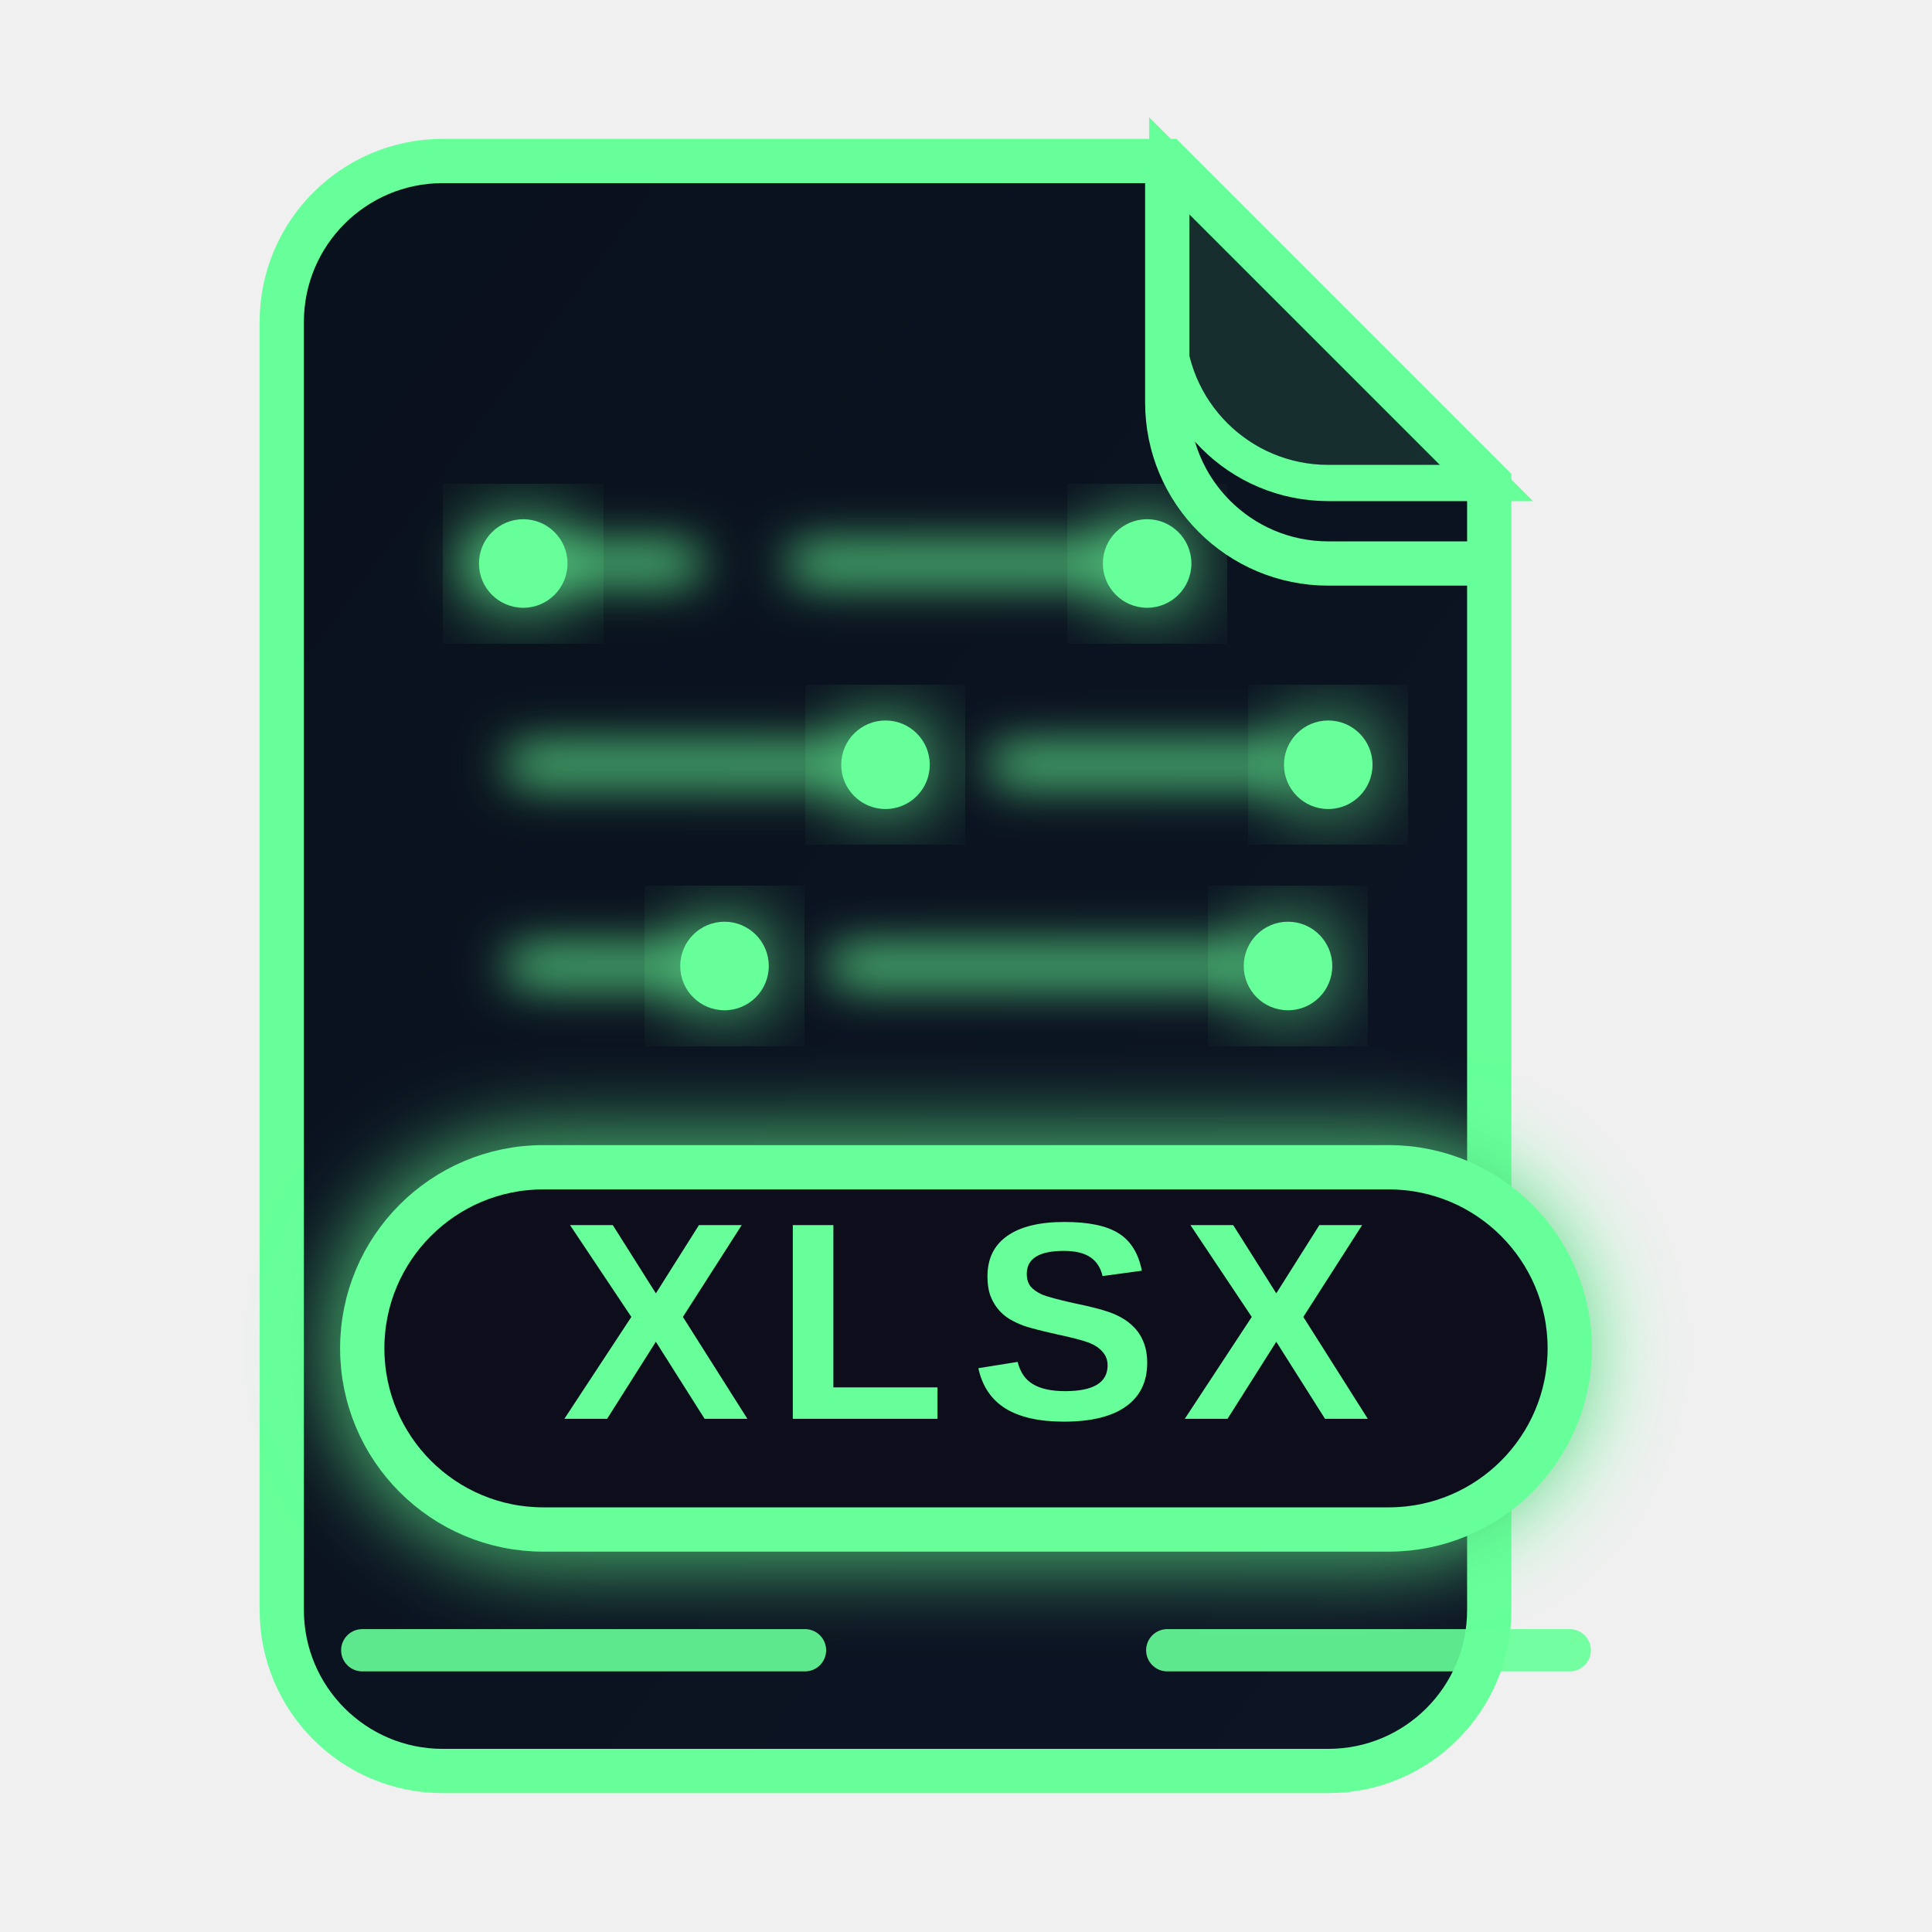
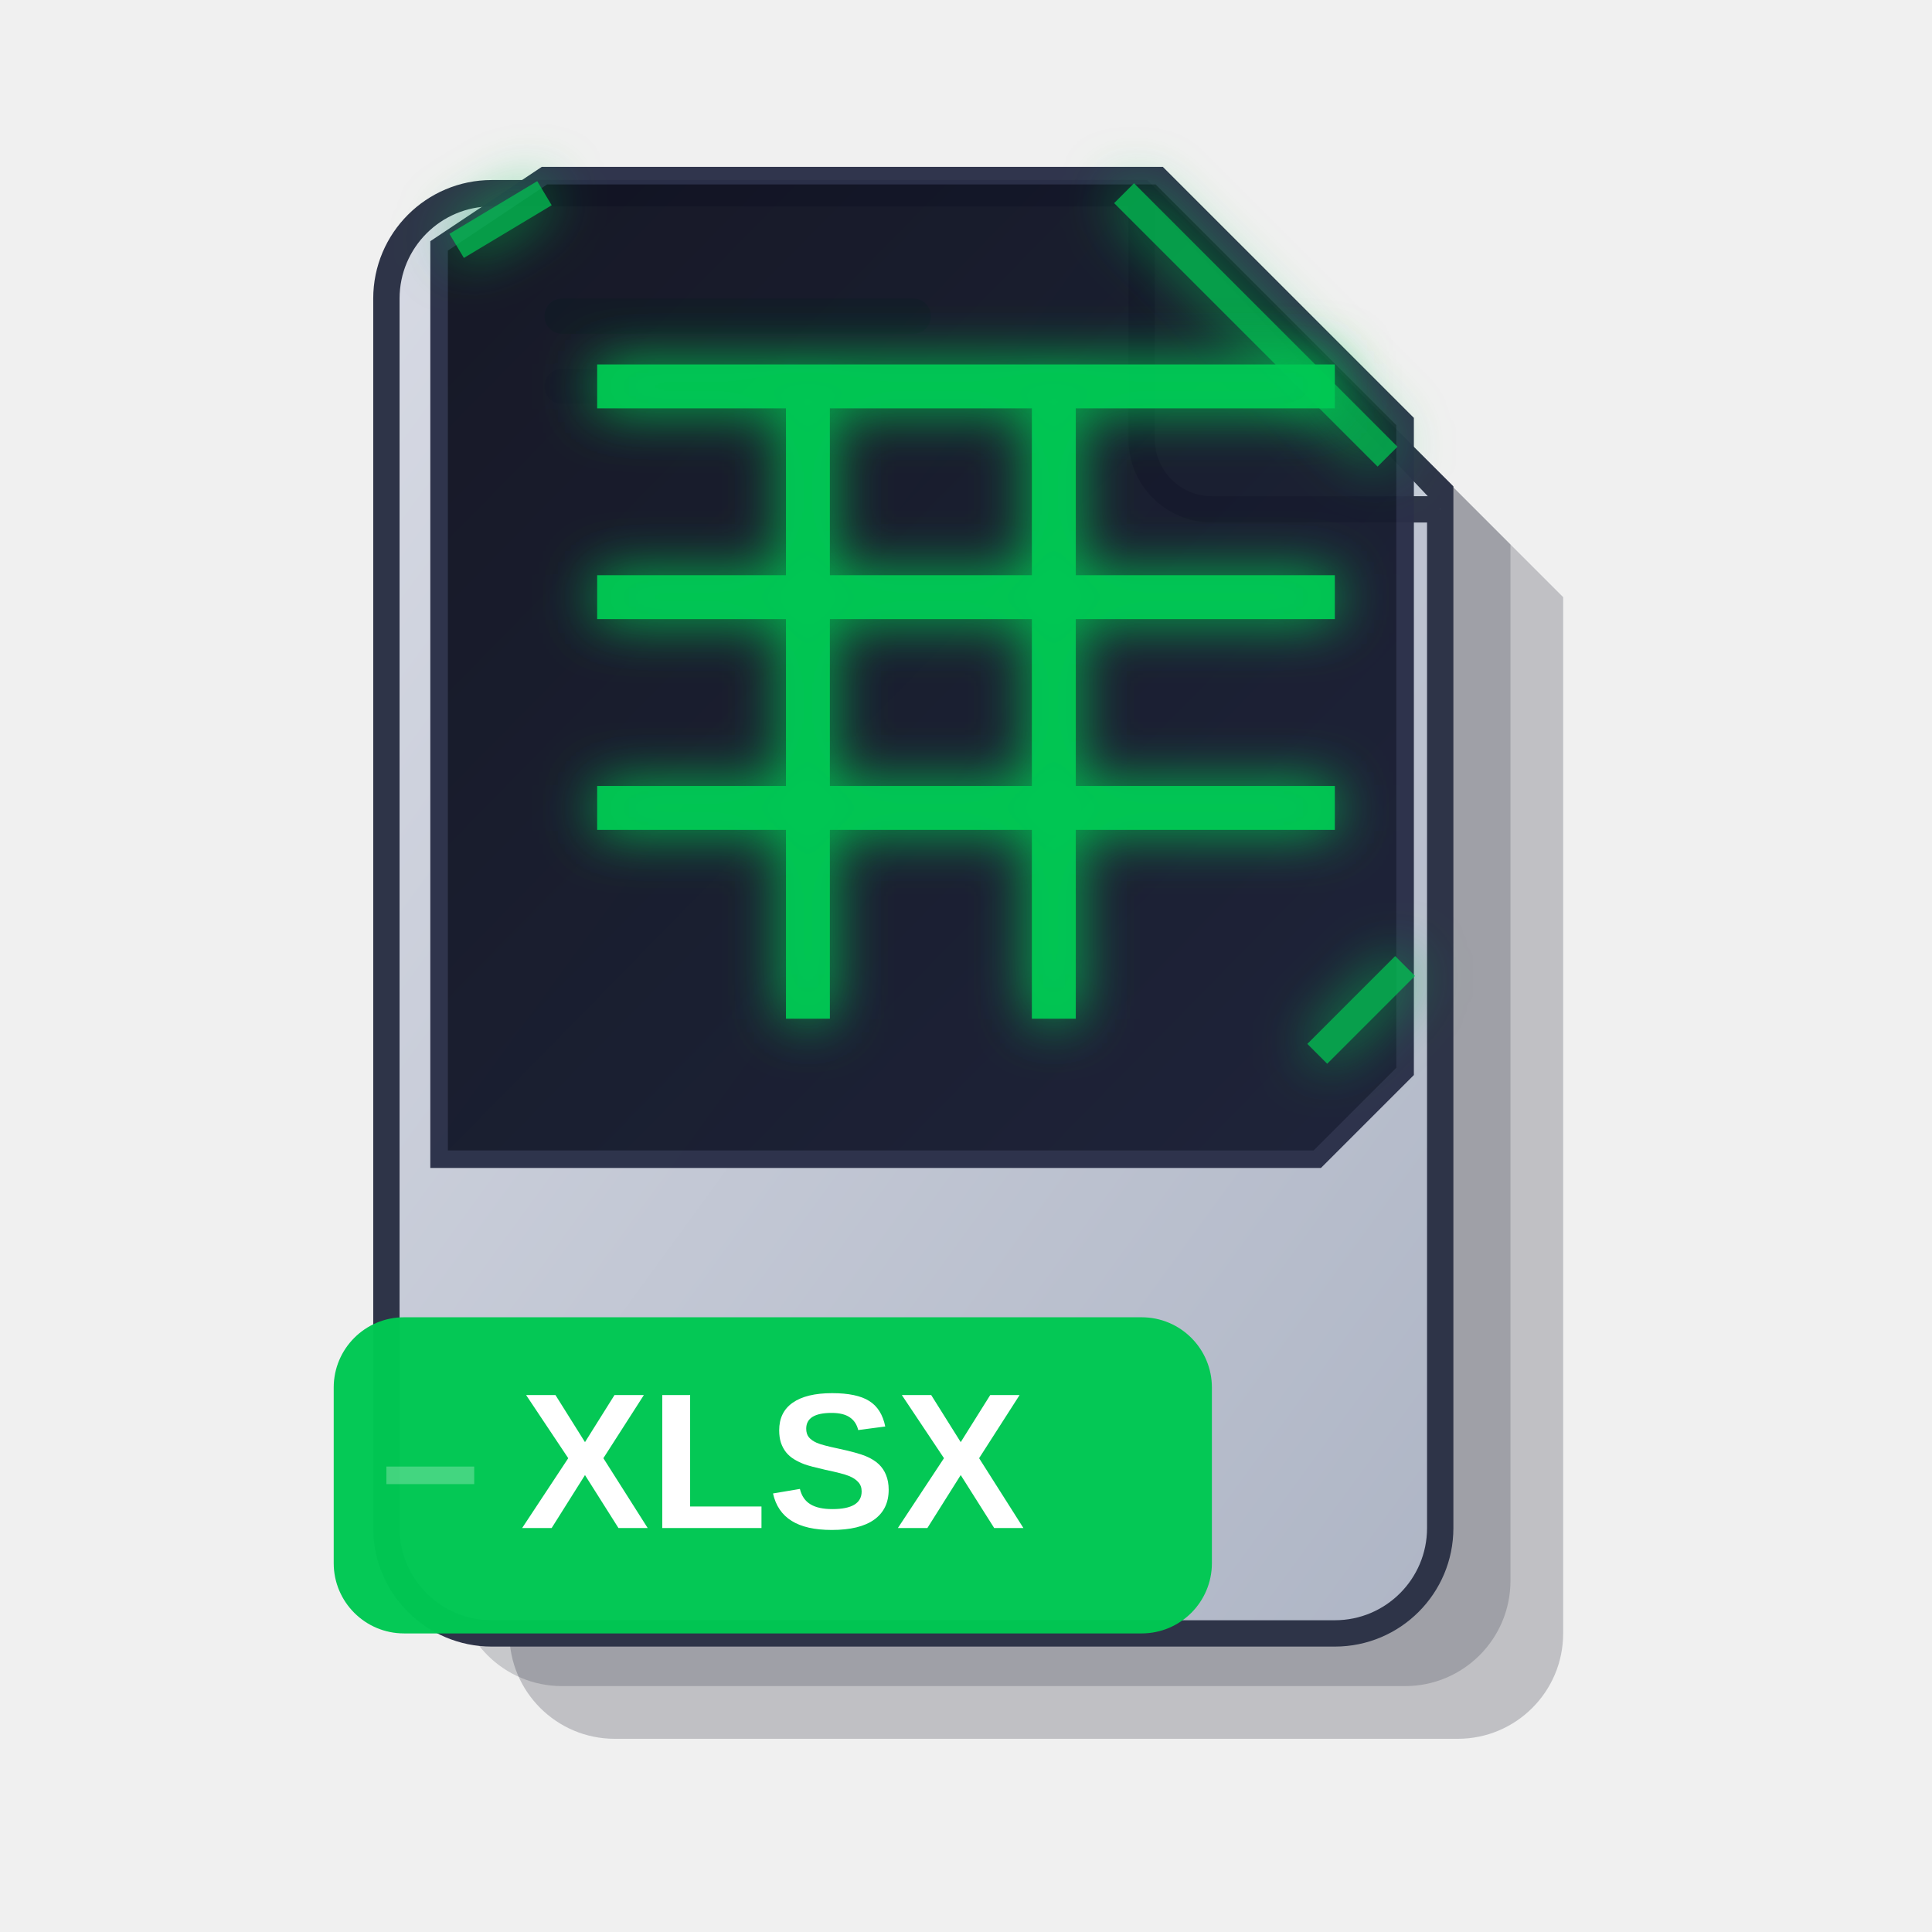
- <svg xmlns="http://www.w3.org/2000/svg" viewBox="0 0 96 96" role="img" aria-label="XLSX">
+ <svg xmlns="http://www.w3.org/2000/svg" width="256" height="256" viewBox="0 0 188 220" role="img" aria-label="XLSX file icon">
  <defs>
-     <linearGradient id="bg" x1="0" y1="0" x2="1" y2="1">
-       <stop offset="0%" stop-color="#09111c" />
-       <stop offset="100%" stop-color="#0d1424" />
-     </linearGradient>
-     <filter id="glow" x="-40%" y="-40%" width="180%" height="180%">
-       <feGaussianBlur stdDeviation="2.2" result="b" />
+     <filter id="glow" x="-50%" y="-50%" width="200%" height="200%">
+       <feGaussianBlur stdDeviation="3.2" result="blur" />
      <feMerge>
-         <feMergeNode in="b" />
+         <feMergeNode in="blur" />
        <feMergeNode in="SourceGraphic" />
      </feMerge>
    </filter>
-     <filter id="soft" x="-40%" y="-40%" width="180%" height="180%">
-       <feGaussianBlur stdDeviation="1.2" />
-     </filter>
+     <linearGradient id="panel" x1="0" x2="1" y1="0" y2="1">
+       <stop offset="0%" stop-color="#101321" />
+       <stop offset="100%" stop-color="#1b2035" />
+     </linearGradient>
+     <linearGradient id="paper" x1="0" x2="1" y1="0" y2="1">
+       <stop offset="0%" stop-color="#d7dae4" />
+       <stop offset="100%" stop-color="#aeb5c5" />
+     </linearGradient>
  </defs>
-   <path d="M22 8h36l16 16v56a8 8 0 0 1-8 8H22a8 8 0 0 1-8-8V16a8 8 0 0 1 8-8z" fill="url(#bg)" stroke="#66ff99" stroke-width="2.2" />
-   <path d="M58 8v12a8 8 0 0 0 8 8h8" fill="none" stroke="#66ff99" stroke-width="2.2" />
-   <path d="M58 8l16 16H66a8 8 0 0 1-8-8V8z" fill="#66ff99" fill-opacity="0.12" stroke="#66ff99" stroke-width="1.8" />
-   <path d="M24 28h10m6 0h17m-31 10h18m6 0h14m-38 10h10m6 0h20" stroke="#66ff99" stroke-width="1.7" stroke-linecap="round" opacity="0.9" filter="url(#soft)" />
-   <circle cx="26" cy="28" r="2.2" fill="#66ff99" filter="url(#glow)" />
-   <circle cx="57" cy="28" r="2.2" fill="#66ff99" filter="url(#glow)" />
-   <circle cx="44" cy="38" r="2.2" fill="#66ff99" filter="url(#glow)" />
-   <circle cx="66" cy="38" r="2.2" fill="#66ff99" filter="url(#glow)" />
-   <circle cx="36" cy="48" r="2.2" fill="#66ff99" filter="url(#glow)" />
-   <circle cx="64" cy="48" r="2.2" fill="#66ff99" filter="url(#glow)" />
-   <rect x="18" y="58" width="60" height="18" rx="9" fill="#08111f" stroke="#66ff99" stroke-width="2.2" filter="url(#glow)" />
-   <text x="48" y="70.5" text-anchor="middle" font-family="Arial, Helvetica, sans-serif" font-size="14" font-weight="700" letter-spacing="1.2" fill="#66ff99">XLSX</text>
-   <path d="M18 82h22m18 0h20" stroke="#66ff99" stroke-width="2.1" stroke-linecap="round" opacity="0.9" />
+   <path d="M40 22h74l34 34v118a12 12 0 0 1-12 12H40a12 12 0 0 1-12-12V34a12 12 0 0 1 12-12z" fill="#15192a" opacity=".22" transform="translate(14 12)" />
+   <path d="M40 22h74l34 34v118a12 12 0 0 1-12 12H40a12 12 0 0 1-12-12V34a12 12 0 0 1 12-12z" fill="#0d1020" opacity=".18" transform="translate(8 6)" />
+   <path d="M40 22h74l34 34v118a12 12 0 0 1-12 12H40a12 12 0 0 1-12-12V34a12 12 0 0 1 12-12z" fill="url(#paper)" stroke="#2e3448" stroke-width="3" />
+   <path d="M114 22v28a8 8 0 0 0 8 8h26" fill="#c7ccda" stroke="#2e3448" stroke-width="3" />
+   <path d="M48 36h40" stroke="#00c853" stroke-width="4" stroke-linecap="round" opacity=".85" />
+   <path d="M48 44h24" stroke="#2d3348" stroke-width="4" stroke-linecap="round" opacity=".35" />
+   <path d="M34 28l12-8h70l28 28v74l-10 10H34z" fill="url(#panel)" opacity=".97" stroke="#2a2f48" stroke-width="2" />
+   <path d="M36 28l10-6M134 120l10-10M112 22l30 30" stroke="#00c853" stroke-width="3.2" opacity=".75" filter="url(#glow)" />
+   <g filter="url(#glow)">
+     <path d="M52 44h84M52 68h84M52 92h84M76 44v72M104 44v72" stroke="#00c853" stroke-width="5" opacity=".95" />
+   </g>
+   <g transform="translate(22 150)">
+     <rect x="0" y="0" width="100" height="36" rx="8" fill="#00c853" opacity=".98" />
+     <path d="M6 18h10" stroke="#ffffff" stroke-width="2" opacity=".25" />
+     <text x="50" y="24" text-anchor="middle" font-family="Arial, Helvetica, sans-serif" font-size="22" font-weight="700" fill="#ffffff">XLSX</text>
+   </g>
</svg>
